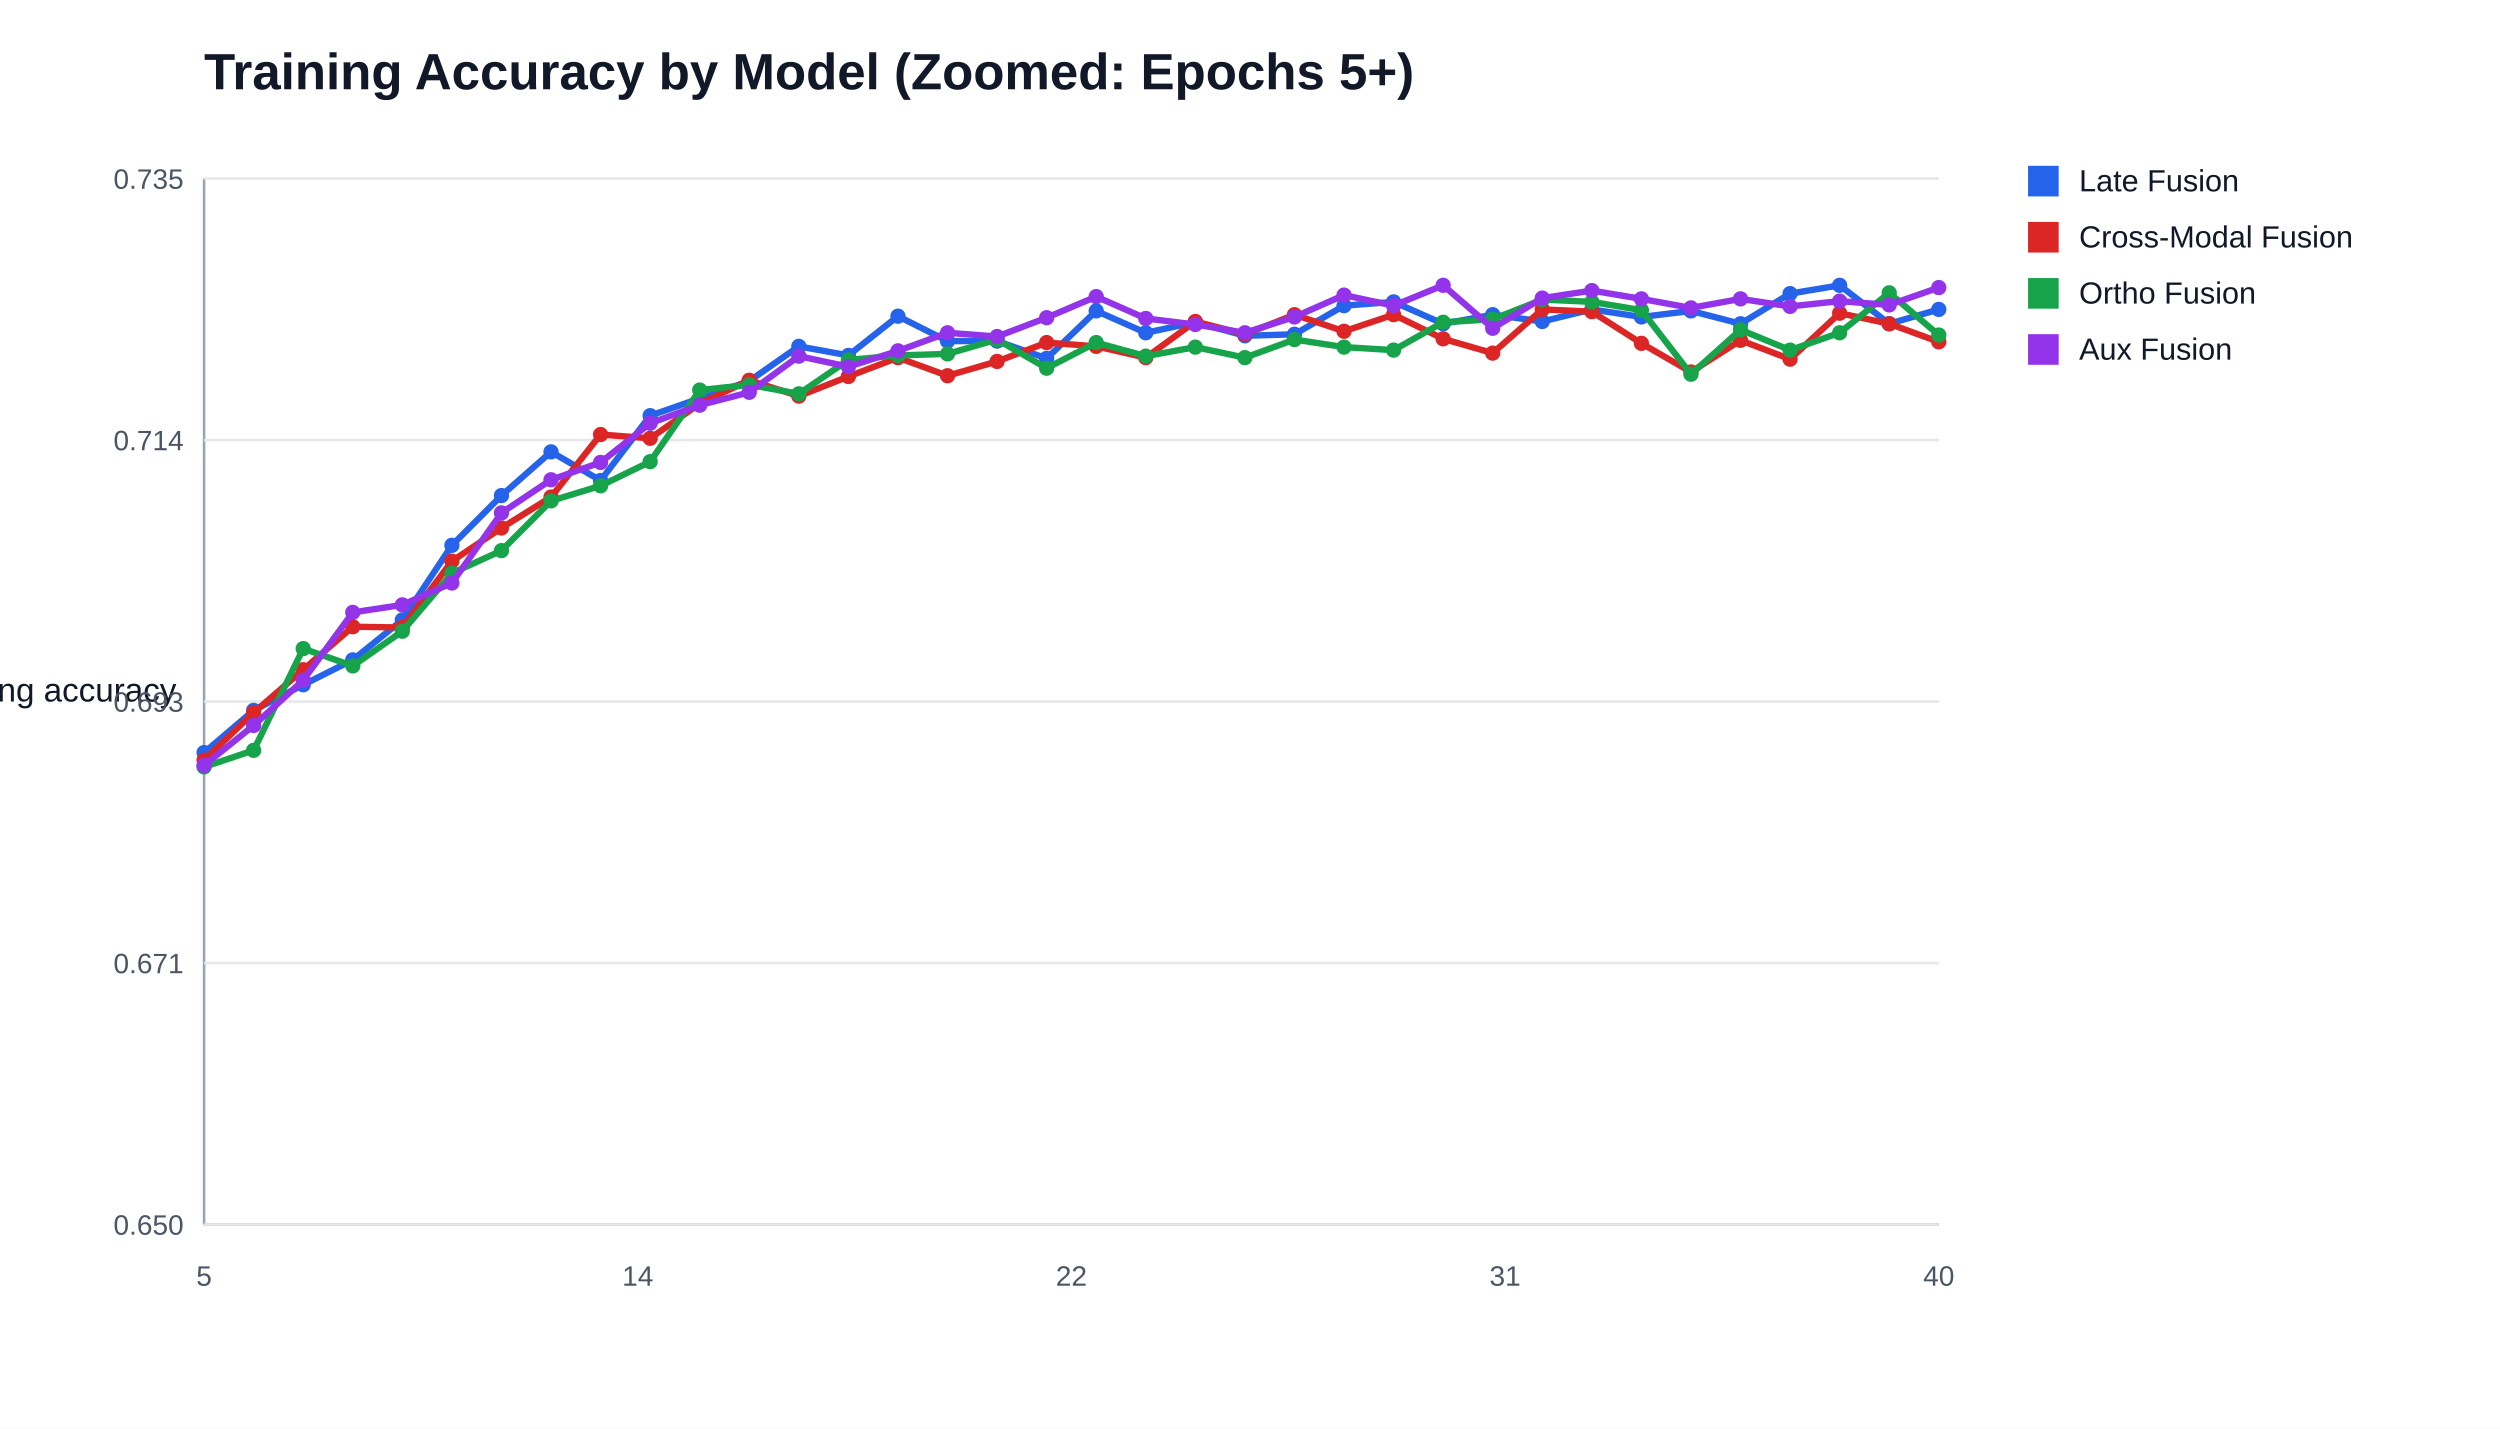
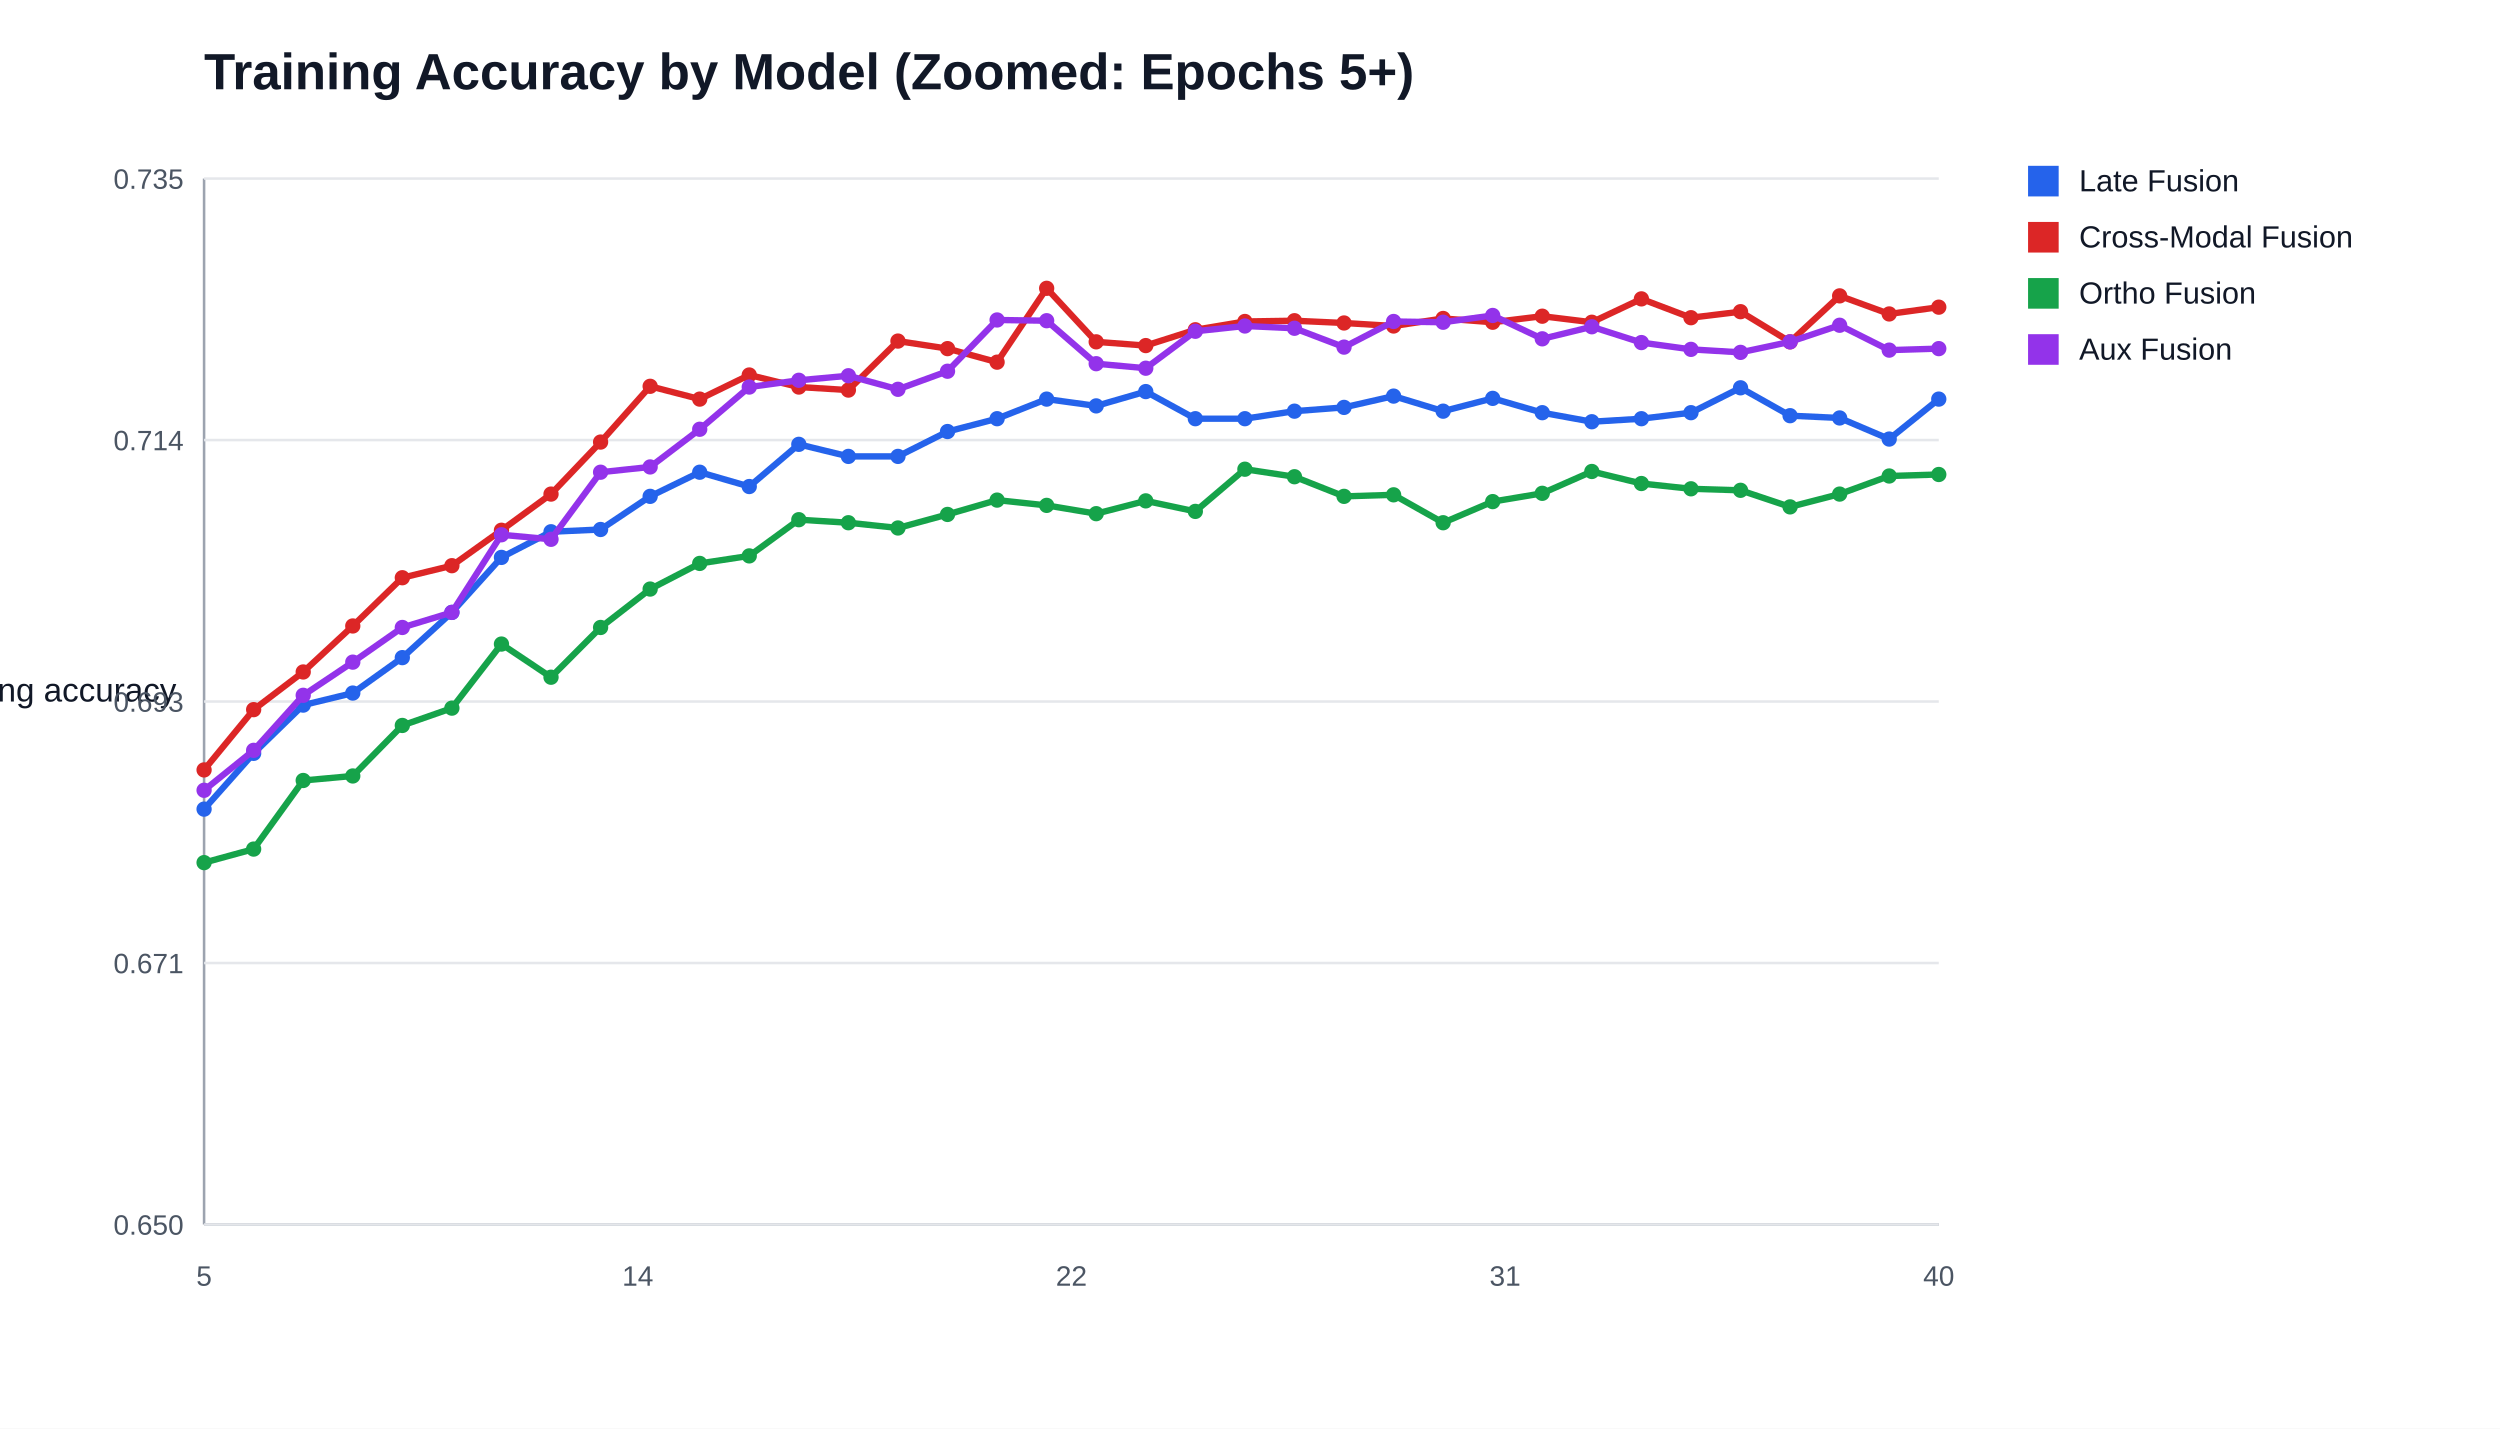
<svg xmlns="http://www.w3.org/2000/svg" width="980" height="560" viewBox="0 0 980 560" font-family="Arial, sans-serif">
  <rect width="100%" height="100%" fill="#ffffff" />
  <text x="80" y="35" font-size="20" font-weight="700" text-anchor="start" fill="#111827">Training Accuracy by Model (Zoomed: Epochs 5+)</text>
  <text x="20" y="275.0" font-size="13" font-weight="400" text-anchor="middle" fill="#111827">training accuracy</text>
  <line x1="80" y1="70" x2="80" y2="480" stroke="#9ca3af" />
  <line x1="80" y1="480" x2="760" y2="480" stroke="#9ca3af" />
  <line x1="80" y1="480.0" x2="760" y2="480.0" stroke="#e5e7eb" />
  <text x="72" y="484.0" font-size="11" font-weight="400" text-anchor="end" fill="#4b5563">0.650</text>
  <line x1="80" y1="377.5" x2="760" y2="377.5" stroke="#e5e7eb" />
  <text x="72" y="381.5" font-size="11" font-weight="400" text-anchor="end" fill="#4b5563">0.671</text>
  <line x1="80" y1="275.0" x2="760" y2="275.0" stroke="#e5e7eb" />
  <text x="72" y="279.0" font-size="11" font-weight="400" text-anchor="end" fill="#4b5563">0.693</text>
  <line x1="80" y1="172.5" x2="760" y2="172.5" stroke="#e5e7eb" />
  <text x="72" y="176.5" font-size="11" font-weight="400" text-anchor="end" fill="#4b5563">0.714</text>
  <line x1="80" y1="70.0" x2="760" y2="70.0" stroke="#e5e7eb" />
  <text x="72" y="74.0" font-size="11" font-weight="400" text-anchor="end" fill="#4b5563">0.735</text>
  <text x="80.0" y="504" font-size="11" font-weight="400" text-anchor="middle" fill="#4b5563">5</text>
  <text x="250.0" y="504" font-size="11" font-weight="400" text-anchor="middle" fill="#4b5563">14</text>
  <text x="420.0" y="504" font-size="11" font-weight="400" text-anchor="middle" fill="#4b5563">22</text>
  <text x="590.0" y="504" font-size="11" font-weight="400" text-anchor="middle" fill="#4b5563">31</text>
  <text x="760.0" y="504" font-size="11" font-weight="400" text-anchor="middle" fill="#4b5563">40</text>
-   <polyline points="80.00,295.02 99.43,278.47 118.86,268.43 138.29,258.68 157.71,243.02 177.14,213.77 196.57,194.27 216.00,177.13 235.43,188.36 254.86,162.95 274.29,156.16 293.71,149.36 313.14,135.77 332.57,139.32 352.00,123.95 371.43,133.70 390.86,133.70 410.29,140.50 429.71,121.88 449.14,130.45 468.57,126.32 488.00,131.63 507.43,131.04 526.86,119.82 546.29,118.34 565.71,126.91 585.14,123.36 604.57,126.02 624.00,121.29 643.43,124.25 662.86,121.88 682.29,126.91 701.71,115.09 721.14,111.84 740.57,126.91 760.00,121.29" fill="none" stroke="#2563eb" stroke-width="2.5" />
-   <circle cx="80.00" cy="295.02" r="3" fill="#2563eb" />
-   <circle cx="99.43" cy="278.47" r="3" fill="#2563eb" />
-   <circle cx="118.86" cy="268.43" r="3" fill="#2563eb" />
-   <circle cx="138.29" cy="258.68" r="3" fill="#2563eb" />
-   <circle cx="157.71" cy="243.02" r="3" fill="#2563eb" />
-   <circle cx="177.14" cy="213.77" r="3" fill="#2563eb" />
-   <circle cx="196.57" cy="194.27" r="3" fill="#2563eb" />
-   <circle cx="216.00" cy="177.13" r="3" fill="#2563eb" />
-   <circle cx="235.43" cy="188.36" r="3" fill="#2563eb" />
-   <circle cx="254.86" cy="162.95" r="3" fill="#2563eb" />
-   <circle cx="274.29" cy="156.16" r="3" fill="#2563eb" />
-   <circle cx="293.71" cy="149.36" r="3" fill="#2563eb" />
-   <circle cx="313.14" cy="135.77" r="3" fill="#2563eb" />
-   <circle cx="332.57" cy="139.32" r="3" fill="#2563eb" />
-   <circle cx="352.00" cy="123.95" r="3" fill="#2563eb" />
-   <circle cx="371.43" cy="133.70" r="3" fill="#2563eb" />
-   <circle cx="390.86" cy="133.70" r="3" fill="#2563eb" />
-   <circle cx="410.29" cy="140.50" r="3" fill="#2563eb" />
-   <circle cx="429.71" cy="121.88" r="3" fill="#2563eb" />
-   <circle cx="449.14" cy="130.45" r="3" fill="#2563eb" />
-   <circle cx="468.57" cy="126.32" r="3" fill="#2563eb" />
-   <circle cx="488.00" cy="131.63" r="3" fill="#2563eb" />
-   <circle cx="507.43" cy="131.04" r="3" fill="#2563eb" />
-   <circle cx="526.86" cy="119.82" r="3" fill="#2563eb" />
-   <circle cx="546.29" cy="118.34" r="3" fill="#2563eb" />
-   <circle cx="565.71" cy="126.91" r="3" fill="#2563eb" />
-   <circle cx="585.14" cy="123.36" r="3" fill="#2563eb" />
-   <circle cx="604.57" cy="126.02" r="3" fill="#2563eb" />
-   <circle cx="624.00" cy="121.29" r="3" fill="#2563eb" />
-   <circle cx="643.43" cy="124.25" r="3" fill="#2563eb" />
-   <circle cx="662.86" cy="121.88" r="3" fill="#2563eb" />
-   <circle cx="682.29" cy="126.91" r="3" fill="#2563eb" />
-   <circle cx="701.71" cy="115.09" r="3" fill="#2563eb" />
-   <circle cx="721.14" cy="111.84" r="3" fill="#2563eb" />
-   <circle cx="740.57" cy="126.91" r="3" fill="#2563eb" />
-   <circle cx="760.00" cy="121.29" r="3" fill="#2563eb" />
+   <polyline points="80.00,317.18 99.43,295.31 118.86,276.40 138.29,271.68 157.71,257.79 177.14,240.06 196.57,218.50 216.00,208.45 235.43,207.56 254.86,194.57 274.29,185.11 293.71,190.72 313.14,174.18 332.57,178.91 352.00,178.91 371.43,169.16 390.86,164.13 410.29,156.45 429.71,159.11 449.14,153.50 468.57,164.13 488.00,164.13 507.43,161.18 526.86,159.70 546.29,155.27 565.71,161.18 585.14,156.16 604.57,161.77 624.00,165.32 643.43,164.13 662.86,161.77 682.29,152.02 701.71,162.95 721.14,163.84 740.57,172.11 760.00,156.45" fill="none" stroke="#2563eb" stroke-width="2.5" />
+   <circle cx="80.00" cy="317.18" r="3" fill="#2563eb" />
+   <circle cx="99.43" cy="295.31" r="3" fill="#2563eb" />
+   <circle cx="118.86" cy="276.40" r="3" fill="#2563eb" />
+   <circle cx="138.29" cy="271.68" r="3" fill="#2563eb" />
+   <circle cx="157.71" cy="257.79" r="3" fill="#2563eb" />
+   <circle cx="177.14" cy="240.06" r="3" fill="#2563eb" />
+   <circle cx="196.57" cy="218.50" r="3" fill="#2563eb" />
+   <circle cx="216.00" cy="208.45" r="3" fill="#2563eb" />
+   <circle cx="235.43" cy="207.56" r="3" fill="#2563eb" />
+   <circle cx="254.86" cy="194.57" r="3" fill="#2563eb" />
+   <circle cx="274.29" cy="185.11" r="3" fill="#2563eb" />
+   <circle cx="293.71" cy="190.72" r="3" fill="#2563eb" />
+   <circle cx="313.14" cy="174.18" r="3" fill="#2563eb" />
+   <circle cx="332.57" cy="178.91" r="3" fill="#2563eb" />
+   <circle cx="352.00" cy="178.91" r="3" fill="#2563eb" />
+   <circle cx="371.43" cy="169.16" r="3" fill="#2563eb" />
+   <circle cx="390.86" cy="164.13" r="3" fill="#2563eb" />
+   <circle cx="410.29" cy="156.45" r="3" fill="#2563eb" />
+   <circle cx="429.71" cy="159.11" r="3" fill="#2563eb" />
+   <circle cx="449.14" cy="153.50" r="3" fill="#2563eb" />
+   <circle cx="468.57" cy="164.13" r="3" fill="#2563eb" />
+   <circle cx="488.00" cy="164.13" r="3" fill="#2563eb" />
+   <circle cx="507.43" cy="161.18" r="3" fill="#2563eb" />
+   <circle cx="526.86" cy="159.70" r="3" fill="#2563eb" />
+   <circle cx="546.29" cy="155.27" r="3" fill="#2563eb" />
+   <circle cx="565.71" cy="161.18" r="3" fill="#2563eb" />
+   <circle cx="585.14" cy="156.16" r="3" fill="#2563eb" />
+   <circle cx="604.57" cy="161.77" r="3" fill="#2563eb" />
+   <circle cx="624.00" cy="165.32" r="3" fill="#2563eb" />
+   <circle cx="643.43" cy="164.13" r="3" fill="#2563eb" />
+   <circle cx="662.86" cy="161.77" r="3" fill="#2563eb" />
+   <circle cx="682.29" cy="152.02" r="3" fill="#2563eb" />
+   <circle cx="701.71" cy="162.95" r="3" fill="#2563eb" />
+   <circle cx="721.14" cy="163.84" r="3" fill="#2563eb" />
+   <circle cx="740.57" cy="172.11" r="3" fill="#2563eb" />
+   <circle cx="760.00" cy="156.45" r="3" fill="#2563eb" />
  <rect x="795" y="65" width="12" height="12" fill="#2563eb" />
  <text x="815" y="75" font-size="12" font-weight="400" text-anchor="start" fill="#111827">Late Fusion</text>
-   <polyline points="80.00,297.97 99.43,279.36 118.86,262.52 138.29,245.68 157.71,245.97 177.14,219.97 196.57,206.97 216.00,194.86 235.43,170.34 254.86,171.82 274.29,158.22 293.71,149.07 313.14,155.27 332.57,147.59 352.00,140.20 371.43,147.29 390.86,141.68 410.29,134.29 429.71,135.77 449.14,140.20 468.57,126.02 488.00,131.04 507.43,123.36 526.86,129.86 546.29,123.36 565.71,132.82 585.14,138.43 604.57,121.29 624.00,122.18 643.43,134.59 662.86,145.82 682.29,133.41 701.71,140.79 721.14,122.77 740.57,126.91 760.00,134.00" fill="none" stroke="#dc2626" stroke-width="2.5" />
-   <circle cx="80.00" cy="297.97" r="3" fill="#dc2626" />
-   <circle cx="99.43" cy="279.36" r="3" fill="#dc2626" />
-   <circle cx="118.86" cy="262.52" r="3" fill="#dc2626" />
-   <circle cx="138.29" cy="245.68" r="3" fill="#dc2626" />
-   <circle cx="157.71" cy="245.97" r="3" fill="#dc2626" />
-   <circle cx="177.14" cy="219.97" r="3" fill="#dc2626" />
-   <circle cx="196.57" cy="206.97" r="3" fill="#dc2626" />
-   <circle cx="216.00" cy="194.86" r="3" fill="#dc2626" />
-   <circle cx="235.43" cy="170.34" r="3" fill="#dc2626" />
-   <circle cx="254.86" cy="171.82" r="3" fill="#dc2626" />
-   <circle cx="274.29" cy="158.22" r="3" fill="#dc2626" />
-   <circle cx="293.71" cy="149.07" r="3" fill="#dc2626" />
-   <circle cx="313.14" cy="155.27" r="3" fill="#dc2626" />
-   <circle cx="332.57" cy="147.59" r="3" fill="#dc2626" />
-   <circle cx="352.00" cy="140.20" r="3" fill="#dc2626" />
-   <circle cx="371.43" cy="147.29" r="3" fill="#dc2626" />
-   <circle cx="390.86" cy="141.68" r="3" fill="#dc2626" />
-   <circle cx="410.29" cy="134.29" r="3" fill="#dc2626" />
-   <circle cx="429.71" cy="135.77" r="3" fill="#dc2626" />
-   <circle cx="449.14" cy="140.20" r="3" fill="#dc2626" />
-   <circle cx="468.57" cy="126.02" r="3" fill="#dc2626" />
-   <circle cx="488.00" cy="131.04" r="3" fill="#dc2626" />
-   <circle cx="507.43" cy="123.36" r="3" fill="#dc2626" />
-   <circle cx="526.86" cy="129.86" r="3" fill="#dc2626" />
-   <circle cx="546.29" cy="123.36" r="3" fill="#dc2626" />
-   <circle cx="565.71" cy="132.82" r="3" fill="#dc2626" />
-   <circle cx="585.14" cy="138.43" r="3" fill="#dc2626" />
-   <circle cx="604.57" cy="121.29" r="3" fill="#dc2626" />
-   <circle cx="624.00" cy="122.18" r="3" fill="#dc2626" />
-   <circle cx="643.43" cy="134.59" r="3" fill="#dc2626" />
-   <circle cx="662.86" cy="145.82" r="3" fill="#dc2626" />
-   <circle cx="682.29" cy="133.41" r="3" fill="#dc2626" />
-   <circle cx="701.71" cy="140.79" r="3" fill="#dc2626" />
-   <circle cx="721.14" cy="122.77" r="3" fill="#dc2626" />
-   <circle cx="740.57" cy="126.91" r="3" fill="#dc2626" />
-   <circle cx="760.00" cy="134.00" r="3" fill="#dc2626" />
+   <polyline points="80.00,301.81 99.43,278.18 118.86,263.41 138.29,245.38 157.71,226.47 177.14,221.75 196.57,207.86 216.00,193.68 235.43,173.29 254.86,151.43 274.29,156.45 293.71,147.00 313.14,151.72 332.57,152.91 352.00,133.70 371.43,136.66 390.86,141.97 410.29,113.02 429.71,134.00 449.14,135.47 468.57,129.27 488.00,126.02 507.43,125.72 526.86,126.61 546.29,127.79 565.71,124.84 585.14,126.32 604.57,123.95 624.00,126.32 643.43,117.16 662.86,124.54 682.29,122.18 701.71,134.00 721.14,115.98 740.57,123.07 760.00,120.41" fill="none" stroke="#dc2626" stroke-width="2.5" />
+   <circle cx="80.00" cy="301.81" r="3" fill="#dc2626" />
+   <circle cx="99.43" cy="278.18" r="3" fill="#dc2626" />
+   <circle cx="118.86" cy="263.41" r="3" fill="#dc2626" />
+   <circle cx="138.29" cy="245.38" r="3" fill="#dc2626" />
+   <circle cx="157.71" cy="226.47" r="3" fill="#dc2626" />
+   <circle cx="177.14" cy="221.75" r="3" fill="#dc2626" />
+   <circle cx="196.57" cy="207.86" r="3" fill="#dc2626" />
+   <circle cx="216.00" cy="193.68" r="3" fill="#dc2626" />
+   <circle cx="235.43" cy="173.29" r="3" fill="#dc2626" />
+   <circle cx="254.86" cy="151.43" r="3" fill="#dc2626" />
+   <circle cx="274.29" cy="156.45" r="3" fill="#dc2626" />
+   <circle cx="293.71" cy="147.00" r="3" fill="#dc2626" />
+   <circle cx="313.14" cy="151.72" r="3" fill="#dc2626" />
+   <circle cx="332.57" cy="152.91" r="3" fill="#dc2626" />
+   <circle cx="352.00" cy="133.70" r="3" fill="#dc2626" />
+   <circle cx="371.43" cy="136.66" r="3" fill="#dc2626" />
+   <circle cx="390.86" cy="141.97" r="3" fill="#dc2626" />
+   <circle cx="410.29" cy="113.02" r="3" fill="#dc2626" />
+   <circle cx="429.71" cy="134.00" r="3" fill="#dc2626" />
+   <circle cx="449.14" cy="135.47" r="3" fill="#dc2626" />
+   <circle cx="468.57" cy="129.27" r="3" fill="#dc2626" />
+   <circle cx="488.00" cy="126.02" r="3" fill="#dc2626" />
+   <circle cx="507.43" cy="125.72" r="3" fill="#dc2626" />
+   <circle cx="526.86" cy="126.61" r="3" fill="#dc2626" />
+   <circle cx="546.29" cy="127.79" r="3" fill="#dc2626" />
+   <circle cx="565.71" cy="124.84" r="3" fill="#dc2626" />
+   <circle cx="585.14" cy="126.32" r="3" fill="#dc2626" />
+   <circle cx="604.57" cy="123.95" r="3" fill="#dc2626" />
+   <circle cx="624.00" cy="126.32" r="3" fill="#dc2626" />
+   <circle cx="643.43" cy="117.16" r="3" fill="#dc2626" />
+   <circle cx="662.86" cy="124.54" r="3" fill="#dc2626" />
+   <circle cx="682.29" cy="122.18" r="3" fill="#dc2626" />
+   <circle cx="701.71" cy="134.00" r="3" fill="#dc2626" />
+   <circle cx="721.14" cy="115.98" r="3" fill="#dc2626" />
+   <circle cx="740.57" cy="123.07" r="3" fill="#dc2626" />
+   <circle cx="760.00" cy="120.41" r="3" fill="#dc2626" />
  <rect x="795" y="87" width="12" height="12" fill="#dc2626" />
  <text x="815" y="97" font-size="12" font-weight="400" text-anchor="start" fill="#111827">Cross-Modal Fusion</text>
-   <polyline points="80.00,300.63 99.43,294.13 118.86,254.25 138.29,261.04 157.71,247.45 177.14,224.70 196.57,215.84 216.00,196.34 235.43,190.43 254.86,180.97 274.29,152.91 293.71,150.84 313.14,154.38 332.57,141.09 352.00,139.32 371.43,138.72 390.86,133.11 410.29,144.34 429.71,134.29 449.14,139.61 468.57,136.07 488.00,140.20 507.43,133.11 526.86,136.07 546.29,137.25 565.71,126.32 585.14,125.13 604.57,117.45 624.00,118.34 643.43,121.59 662.86,146.70 682.29,129.27 701.71,137.25 721.14,130.45 740.57,114.79 760.00,131.34" fill="none" stroke="#16a34a" stroke-width="2.5" />
-   <circle cx="80.00" cy="300.63" r="3" fill="#16a34a" />
-   <circle cx="99.43" cy="294.13" r="3" fill="#16a34a" />
-   <circle cx="118.86" cy="254.25" r="3" fill="#16a34a" />
-   <circle cx="138.29" cy="261.04" r="3" fill="#16a34a" />
-   <circle cx="157.71" cy="247.45" r="3" fill="#16a34a" />
-   <circle cx="177.14" cy="224.70" r="3" fill="#16a34a" />
-   <circle cx="196.57" cy="215.84" r="3" fill="#16a34a" />
-   <circle cx="216.00" cy="196.34" r="3" fill="#16a34a" />
-   <circle cx="235.43" cy="190.43" r="3" fill="#16a34a" />
-   <circle cx="254.86" cy="180.97" r="3" fill="#16a34a" />
-   <circle cx="274.29" cy="152.91" r="3" fill="#16a34a" />
-   <circle cx="293.71" cy="150.84" r="3" fill="#16a34a" />
-   <circle cx="313.14" cy="154.38" r="3" fill="#16a34a" />
-   <circle cx="332.57" cy="141.09" r="3" fill="#16a34a" />
-   <circle cx="352.00" cy="139.32" r="3" fill="#16a34a" />
-   <circle cx="371.43" cy="138.72" r="3" fill="#16a34a" />
-   <circle cx="390.86" cy="133.11" r="3" fill="#16a34a" />
-   <circle cx="410.29" cy="144.34" r="3" fill="#16a34a" />
-   <circle cx="429.71" cy="134.29" r="3" fill="#16a34a" />
-   <circle cx="449.14" cy="139.61" r="3" fill="#16a34a" />
-   <circle cx="468.57" cy="136.07" r="3" fill="#16a34a" />
-   <circle cx="488.00" cy="140.20" r="3" fill="#16a34a" />
-   <circle cx="507.43" cy="133.11" r="3" fill="#16a34a" />
-   <circle cx="526.86" cy="136.07" r="3" fill="#16a34a" />
-   <circle cx="546.29" cy="137.25" r="3" fill="#16a34a" />
-   <circle cx="565.71" cy="126.32" r="3" fill="#16a34a" />
-   <circle cx="585.14" cy="125.13" r="3" fill="#16a34a" />
-   <circle cx="604.57" cy="117.45" r="3" fill="#16a34a" />
-   <circle cx="624.00" cy="118.34" r="3" fill="#16a34a" />
-   <circle cx="643.43" cy="121.59" r="3" fill="#16a34a" />
-   <circle cx="662.86" cy="146.70" r="3" fill="#16a34a" />
-   <circle cx="682.29" cy="129.27" r="3" fill="#16a34a" />
-   <circle cx="701.71" cy="137.25" r="3" fill="#16a34a" />
-   <circle cx="721.14" cy="130.45" r="3" fill="#16a34a" />
-   <circle cx="740.57" cy="114.79" r="3" fill="#16a34a" />
-   <circle cx="760.00" cy="131.34" r="3" fill="#16a34a" />
+   <polyline points="80.00,338.15 99.43,332.84 118.86,305.95 138.29,304.18 157.71,284.38 177.14,277.59 196.57,252.47 216.00,265.47 235.43,245.97 254.86,230.91 274.29,220.86 293.71,217.91 313.14,203.72 332.57,204.91 352.00,206.97 371.43,201.66 390.86,196.04 410.29,198.11 429.71,201.36 449.14,196.34 468.57,200.47 488.00,183.93 507.43,186.88 526.86,194.57 546.29,193.97 565.71,204.91 585.14,196.63 604.57,193.38 624.00,184.82 643.43,189.54 662.86,191.61 682.29,192.20 701.71,198.70 721.14,193.68 740.57,186.59 760.00,186.00" fill="none" stroke="#16a34a" stroke-width="2.5" />
+   <circle cx="80.00" cy="338.15" r="3" fill="#16a34a" />
+   <circle cx="99.43" cy="332.84" r="3" fill="#16a34a" />
+   <circle cx="118.86" cy="305.95" r="3" fill="#16a34a" />
+   <circle cx="138.29" cy="304.18" r="3" fill="#16a34a" />
+   <circle cx="157.71" cy="284.38" r="3" fill="#16a34a" />
+   <circle cx="177.14" cy="277.59" r="3" fill="#16a34a" />
+   <circle cx="196.57" cy="252.47" r="3" fill="#16a34a" />
+   <circle cx="216.00" cy="265.47" r="3" fill="#16a34a" />
+   <circle cx="235.43" cy="245.97" r="3" fill="#16a34a" />
+   <circle cx="254.86" cy="230.91" r="3" fill="#16a34a" />
+   <circle cx="274.29" cy="220.86" r="3" fill="#16a34a" />
+   <circle cx="293.71" cy="217.91" r="3" fill="#16a34a" />
+   <circle cx="313.14" cy="203.72" r="3" fill="#16a34a" />
+   <circle cx="332.57" cy="204.91" r="3" fill="#16a34a" />
+   <circle cx="352.00" cy="206.97" r="3" fill="#16a34a" />
+   <circle cx="371.43" cy="201.66" r="3" fill="#16a34a" />
+   <circle cx="390.86" cy="196.04" r="3" fill="#16a34a" />
+   <circle cx="410.29" cy="198.11" r="3" fill="#16a34a" />
+   <circle cx="429.71" cy="201.36" r="3" fill="#16a34a" />
+   <circle cx="449.14" cy="196.34" r="3" fill="#16a34a" />
+   <circle cx="468.57" cy="200.47" r="3" fill="#16a34a" />
+   <circle cx="488.00" cy="183.93" r="3" fill="#16a34a" />
+   <circle cx="507.43" cy="186.88" r="3" fill="#16a34a" />
+   <circle cx="526.86" cy="194.57" r="3" fill="#16a34a" />
+   <circle cx="546.29" cy="193.97" r="3" fill="#16a34a" />
+   <circle cx="565.71" cy="204.91" r="3" fill="#16a34a" />
+   <circle cx="585.14" cy="196.63" r="3" fill="#16a34a" />
+   <circle cx="604.57" cy="193.38" r="3" fill="#16a34a" />
+   <circle cx="624.00" cy="184.82" r="3" fill="#16a34a" />
+   <circle cx="643.43" cy="189.54" r="3" fill="#16a34a" />
+   <circle cx="662.86" cy="191.61" r="3" fill="#16a34a" />
+   <circle cx="682.29" cy="192.20" r="3" fill="#16a34a" />
+   <circle cx="701.71" cy="198.70" r="3" fill="#16a34a" />
+   <circle cx="721.14" cy="193.68" r="3" fill="#16a34a" />
+   <circle cx="740.57" cy="186.59" r="3" fill="#16a34a" />
+   <circle cx="760.00" cy="186.00" r="3" fill="#16a34a" />
  <rect x="795" y="109" width="12" height="12" fill="#16a34a" />
  <text x="815" y="119" font-size="12" font-weight="400" text-anchor="start" fill="#111827">Ortho Fusion</text>
-   <polyline points="80.00,300.04 99.43,284.38 118.86,266.65 138.29,240.06 157.71,237.11 177.14,228.54 196.57,201.06 216.00,188.07 235.43,181.27 254.86,165.91 274.29,158.82 293.71,153.79 313.14,139.61 332.57,143.75 352.00,137.54 371.43,130.45 390.86,131.93 410.29,124.54 429.71,116.27 449.14,124.84 468.57,127.20 488.00,130.45 507.43,124.25 526.86,115.68 546.29,119.82 565.71,111.84 585.14,128.68 604.57,116.86 624.00,113.91 643.43,117.16 662.86,120.70 682.29,117.16 701.71,120.11 721.14,118.04 740.57,119.52 760.00,112.73" fill="none" stroke="#9333ea" stroke-width="2.5" />
-   <circle cx="80.00" cy="300.04" r="3" fill="#9333ea" />
-   <circle cx="99.43" cy="284.38" r="3" fill="#9333ea" />
-   <circle cx="118.86" cy="266.65" r="3" fill="#9333ea" />
-   <circle cx="138.29" cy="240.06" r="3" fill="#9333ea" />
-   <circle cx="157.71" cy="237.11" r="3" fill="#9333ea" />
-   <circle cx="177.14" cy="228.54" r="3" fill="#9333ea" />
-   <circle cx="196.57" cy="201.06" r="3" fill="#9333ea" />
-   <circle cx="216.00" cy="188.07" r="3" fill="#9333ea" />
-   <circle cx="235.43" cy="181.27" r="3" fill="#9333ea" />
-   <circle cx="254.86" cy="165.91" r="3" fill="#9333ea" />
-   <circle cx="274.29" cy="158.82" r="3" fill="#9333ea" />
-   <circle cx="293.71" cy="153.79" r="3" fill="#9333ea" />
-   <circle cx="313.14" cy="139.61" r="3" fill="#9333ea" />
-   <circle cx="332.57" cy="143.75" r="3" fill="#9333ea" />
-   <circle cx="352.00" cy="137.54" r="3" fill="#9333ea" />
-   <circle cx="371.43" cy="130.45" r="3" fill="#9333ea" />
-   <circle cx="390.86" cy="131.93" r="3" fill="#9333ea" />
-   <circle cx="410.29" cy="124.54" r="3" fill="#9333ea" />
-   <circle cx="429.71" cy="116.27" r="3" fill="#9333ea" />
-   <circle cx="449.14" cy="124.84" r="3" fill="#9333ea" />
-   <circle cx="468.57" cy="127.20" r="3" fill="#9333ea" />
-   <circle cx="488.00" cy="130.45" r="3" fill="#9333ea" />
-   <circle cx="507.43" cy="124.25" r="3" fill="#9333ea" />
-   <circle cx="526.86" cy="115.68" r="3" fill="#9333ea" />
-   <circle cx="546.29" cy="119.82" r="3" fill="#9333ea" />
-   <circle cx="565.71" cy="111.84" r="3" fill="#9333ea" />
-   <circle cx="585.14" cy="128.68" r="3" fill="#9333ea" />
-   <circle cx="604.57" cy="116.86" r="3" fill="#9333ea" />
-   <circle cx="624.00" cy="113.91" r="3" fill="#9333ea" />
-   <circle cx="643.43" cy="117.16" r="3" fill="#9333ea" />
-   <circle cx="662.86" cy="120.70" r="3" fill="#9333ea" />
-   <circle cx="682.29" cy="117.16" r="3" fill="#9333ea" />
-   <circle cx="701.71" cy="120.11" r="3" fill="#9333ea" />
-   <circle cx="721.14" cy="118.04" r="3" fill="#9333ea" />
-   <circle cx="740.57" cy="119.52" r="3" fill="#9333ea" />
-   <circle cx="760.00" cy="112.73" r="3" fill="#9333ea" />
+   <polyline points="80.00,309.79 99.43,294.13 118.86,272.56 138.29,259.56 157.71,245.97 177.14,240.06 196.57,209.63 216.00,211.41 235.43,185.11 254.86,183.04 274.29,168.27 293.71,151.72 313.14,149.07 332.57,147.29 352.00,152.61 371.43,145.52 390.86,125.43 410.29,125.72 429.71,142.57 449.14,144.34 468.57,129.86 488.00,127.79 507.43,128.68 526.86,136.07 546.29,126.02 565.71,126.32 585.14,123.66 604.57,132.82 624.00,128.09 643.43,134.29 662.86,136.95 682.29,138.13 701.71,134.00 721.14,127.50 740.57,137.25 760.00,136.66" fill="none" stroke="#9333ea" stroke-width="2.5" />
+   <circle cx="80.00" cy="309.79" r="3" fill="#9333ea" />
+   <circle cx="99.43" cy="294.13" r="3" fill="#9333ea" />
+   <circle cx="118.86" cy="272.56" r="3" fill="#9333ea" />
+   <circle cx="138.29" cy="259.56" r="3" fill="#9333ea" />
+   <circle cx="157.71" cy="245.97" r="3" fill="#9333ea" />
+   <circle cx="177.14" cy="240.06" r="3" fill="#9333ea" />
+   <circle cx="196.57" cy="209.63" r="3" fill="#9333ea" />
+   <circle cx="216.00" cy="211.41" r="3" fill="#9333ea" />
+   <circle cx="235.43" cy="185.11" r="3" fill="#9333ea" />
+   <circle cx="254.86" cy="183.04" r="3" fill="#9333ea" />
+   <circle cx="274.29" cy="168.27" r="3" fill="#9333ea" />
+   <circle cx="293.71" cy="151.72" r="3" fill="#9333ea" />
+   <circle cx="313.14" cy="149.07" r="3" fill="#9333ea" />
+   <circle cx="332.57" cy="147.29" r="3" fill="#9333ea" />
+   <circle cx="352.00" cy="152.61" r="3" fill="#9333ea" />
+   <circle cx="371.43" cy="145.52" r="3" fill="#9333ea" />
+   <circle cx="390.86" cy="125.43" r="3" fill="#9333ea" />
+   <circle cx="410.29" cy="125.72" r="3" fill="#9333ea" />
+   <circle cx="429.71" cy="142.57" r="3" fill="#9333ea" />
+   <circle cx="449.14" cy="144.34" r="3" fill="#9333ea" />
+   <circle cx="468.57" cy="129.86" r="3" fill="#9333ea" />
+   <circle cx="488.00" cy="127.79" r="3" fill="#9333ea" />
+   <circle cx="507.43" cy="128.68" r="3" fill="#9333ea" />
+   <circle cx="526.86" cy="136.07" r="3" fill="#9333ea" />
+   <circle cx="546.29" cy="126.02" r="3" fill="#9333ea" />
+   <circle cx="565.71" cy="126.32" r="3" fill="#9333ea" />
+   <circle cx="585.14" cy="123.66" r="3" fill="#9333ea" />
+   <circle cx="604.57" cy="132.82" r="3" fill="#9333ea" />
+   <circle cx="624.00" cy="128.09" r="3" fill="#9333ea" />
+   <circle cx="643.43" cy="134.29" r="3" fill="#9333ea" />
+   <circle cx="662.86" cy="136.95" r="3" fill="#9333ea" />
+   <circle cx="682.29" cy="138.13" r="3" fill="#9333ea" />
+   <circle cx="701.71" cy="134.00" r="3" fill="#9333ea" />
+   <circle cx="721.14" cy="127.50" r="3" fill="#9333ea" />
+   <circle cx="740.57" cy="137.25" r="3" fill="#9333ea" />
+   <circle cx="760.00" cy="136.66" r="3" fill="#9333ea" />
  <rect x="795" y="131" width="12" height="12" fill="#9333ea" />
  <text x="815" y="141" font-size="12" font-weight="400" text-anchor="start" fill="#111827">Aux Fusion</text>
</svg>
